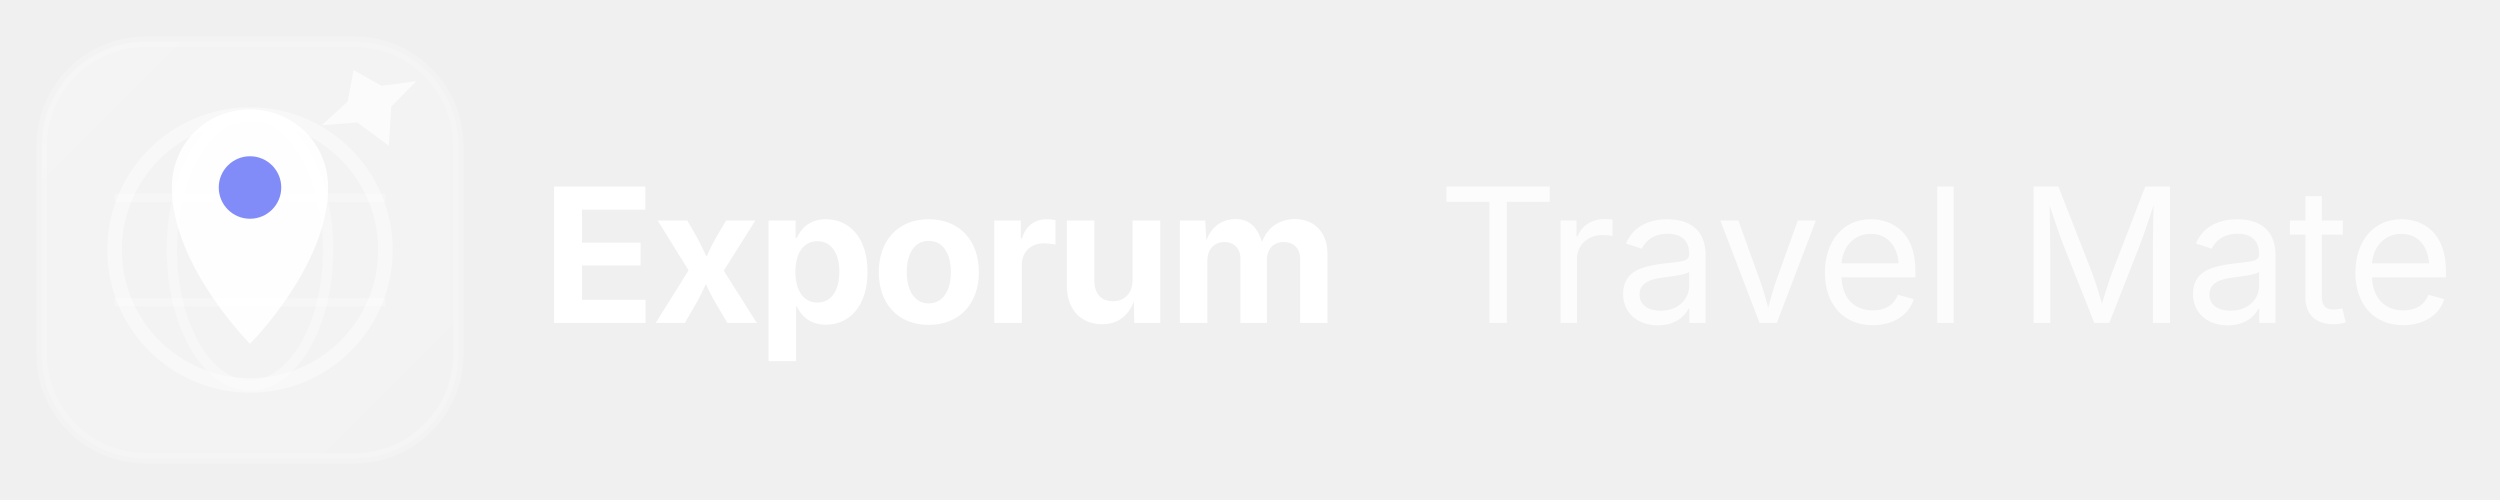
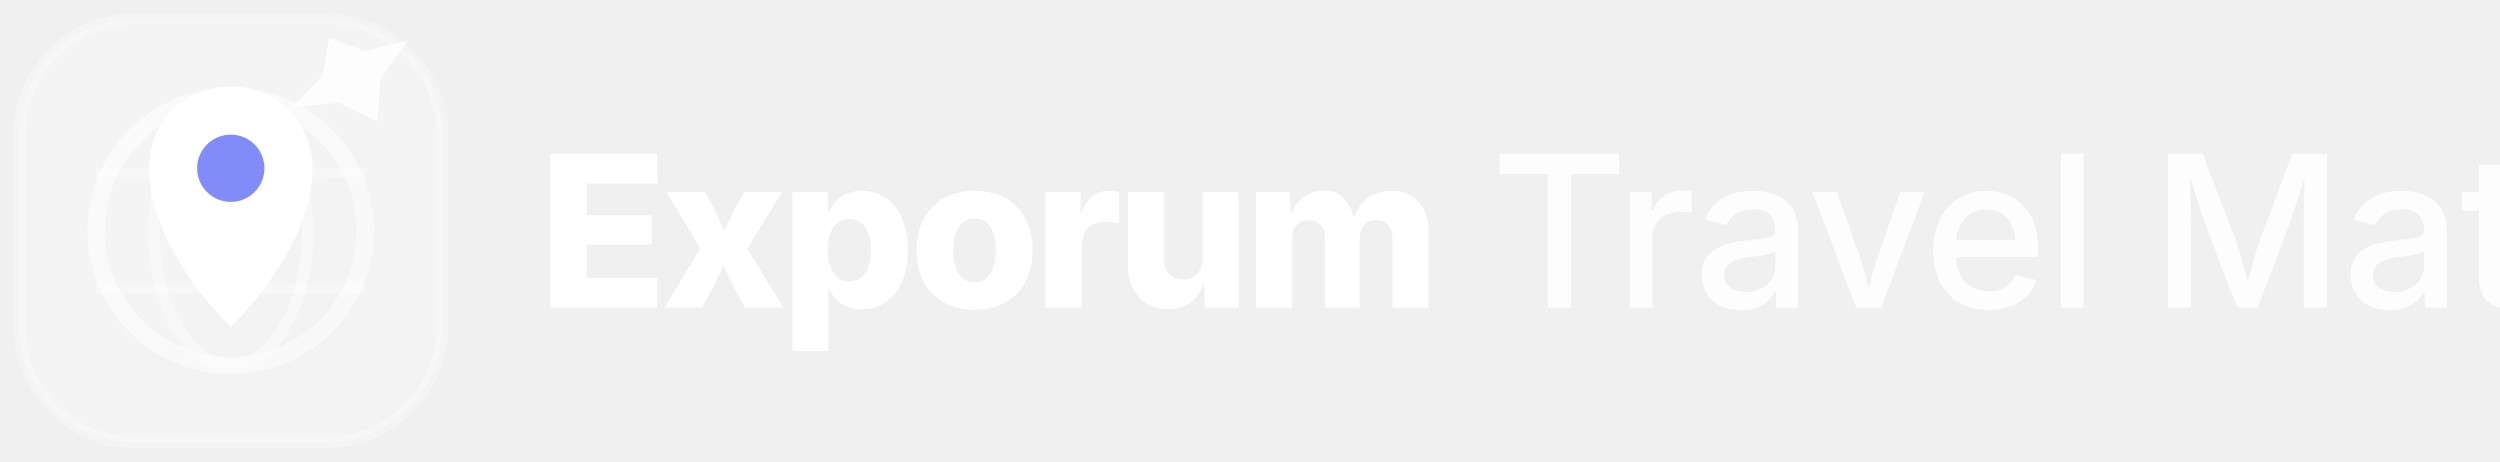
- <svg xmlns="http://www.w3.org/2000/svg" width="240" height="48" viewBox="0 0 240 48" fill="none">
+ <svg xmlns="http://www.w3.org/2000/svg" width="260" height="48" viewBox="0 0 260 48" fill="none">
  <defs>
-     <linearGradient id="iconBgW" x1="4" y1="4" x2="44" y2="44" gradientUnits="userSpaceOnUse">
-       <stop stop-color="white" stop-opacity="0.25" />
-       <stop offset="1" stop-color="white" stop-opacity="0.15" />
+     <linearGradient id="iconBgW" x1="2" y1="2" x2="46" y2="46" gradientUnits="userSpaceOnUse">
+       <stop stop-color="white" stop-opacity="0.3" />
+       <stop offset="1" stop-color="white" stop-opacity="0.18" />
    </linearGradient>
  </defs>
-   <rect x="4" y="4" width="40" height="40" rx="10" fill="url(#iconBgW)" stroke="white" stroke-opacity="0.2" stroke-width="1" />
-   <circle cx="24" cy="24" r="13" stroke="white" stroke-width="1.4" fill="none" opacity="0.4" />
-   <ellipse cx="24" cy="24" rx="7.5" ry="13" stroke="white" stroke-width="1" fill="none" opacity="0.3" />
-   <line x1="11" y1="19" x2="37" y2="19" stroke="white" stroke-width="0.8" opacity="0.25" />
-   <line x1="11" y1="29" x2="37" y2="29" stroke="white" stroke-width="0.8" opacity="0.25" />
-   <path d="M24 10.5c-4.2 0-7.5 3.3-7.5 7.5 0 7.5 7.5 15 7.5 15s7.5-7.5 7.5-15c0-4.2-3.3-7.5-7.5-7.5z" fill="white" fill-opacity="0.95" />
-   <circle cx="24" cy="18" r="3" fill="#818cf8" />
-   <g transform="translate(35, 9) rotate(-25)">
-     <path d="M0-2.5 1.8 0 5 1 1.8 2.2 0 5.5-1.8 2.2-5 1-1.8 0z" fill="white" opacity="0.7" />
+   <rect x="2" y="2" width="44" height="44" rx="12" fill="url(#iconBgW)" stroke="white" stroke-opacity="0.3" stroke-width="1.2" />
+   <circle cx="24" cy="24" r="14" stroke="white" stroke-width="1.8" fill="none" opacity="0.5" />
+   <ellipse cx="24" cy="24" rx="8" ry="14" stroke="white" stroke-width="1.2" fill="none" opacity="0.38" />
+   <line x1="10" y1="18" x2="38" y2="18" stroke="white" stroke-width="1" opacity="0.32" />
+   <line x1="10" y1="30" x2="38" y2="30" stroke="white" stroke-width="1" opacity="0.32" />
+   <path d="M24 9c-4.8 0-8.5 3.7-8.5 8.5C15.5 26 24 34 24 34s8.5-8 8.5-16.5C32.5 12.7 28.8 9 24 9z" fill="white" fill-opacity="0.97" />
+   <circle cx="24" cy="17.5" r="3.5" fill="#818cf8" />
+   <g transform="translate(36, 7) rotate(-30)">
+     <path d="M0-3.5 2.5-0.5 7 0.8 2.5 2.8 0 6.5-2.5 2.8-7 0.8-2.5-0.5z" fill="white" opacity="0.85" />
  </g>
-   <text x="52" y="31" font-family="Inter,system-ui,-apple-system,'Segoe UI',Roboto,sans-serif" font-size="18" font-weight="700" fill="white" letter-spacing="-0.02em">Exporum</text>
-   <text x="138" y="31" font-family="Inter,system-ui,-apple-system,'Segoe UI',Roboto,sans-serif" font-size="18" font-weight="400" fill="white" fill-opacity="0.8" letter-spacing="-0.01em">Travel Mate</text>
+   <text x="56" y="32" font-family="Inter,system-ui,-apple-system,'Segoe UI',Roboto,sans-serif" font-size="22" font-weight="800" fill="white" letter-spacing="-0.03em">Exporum</text>
+   <text x="155" y="32" font-family="Inter,system-ui,-apple-system,'Segoe UI',Roboto,sans-serif" font-size="22" font-weight="500" fill="white" fill-opacity="0.85" letter-spacing="-0.01em">Travel Mate</text>
</svg>
